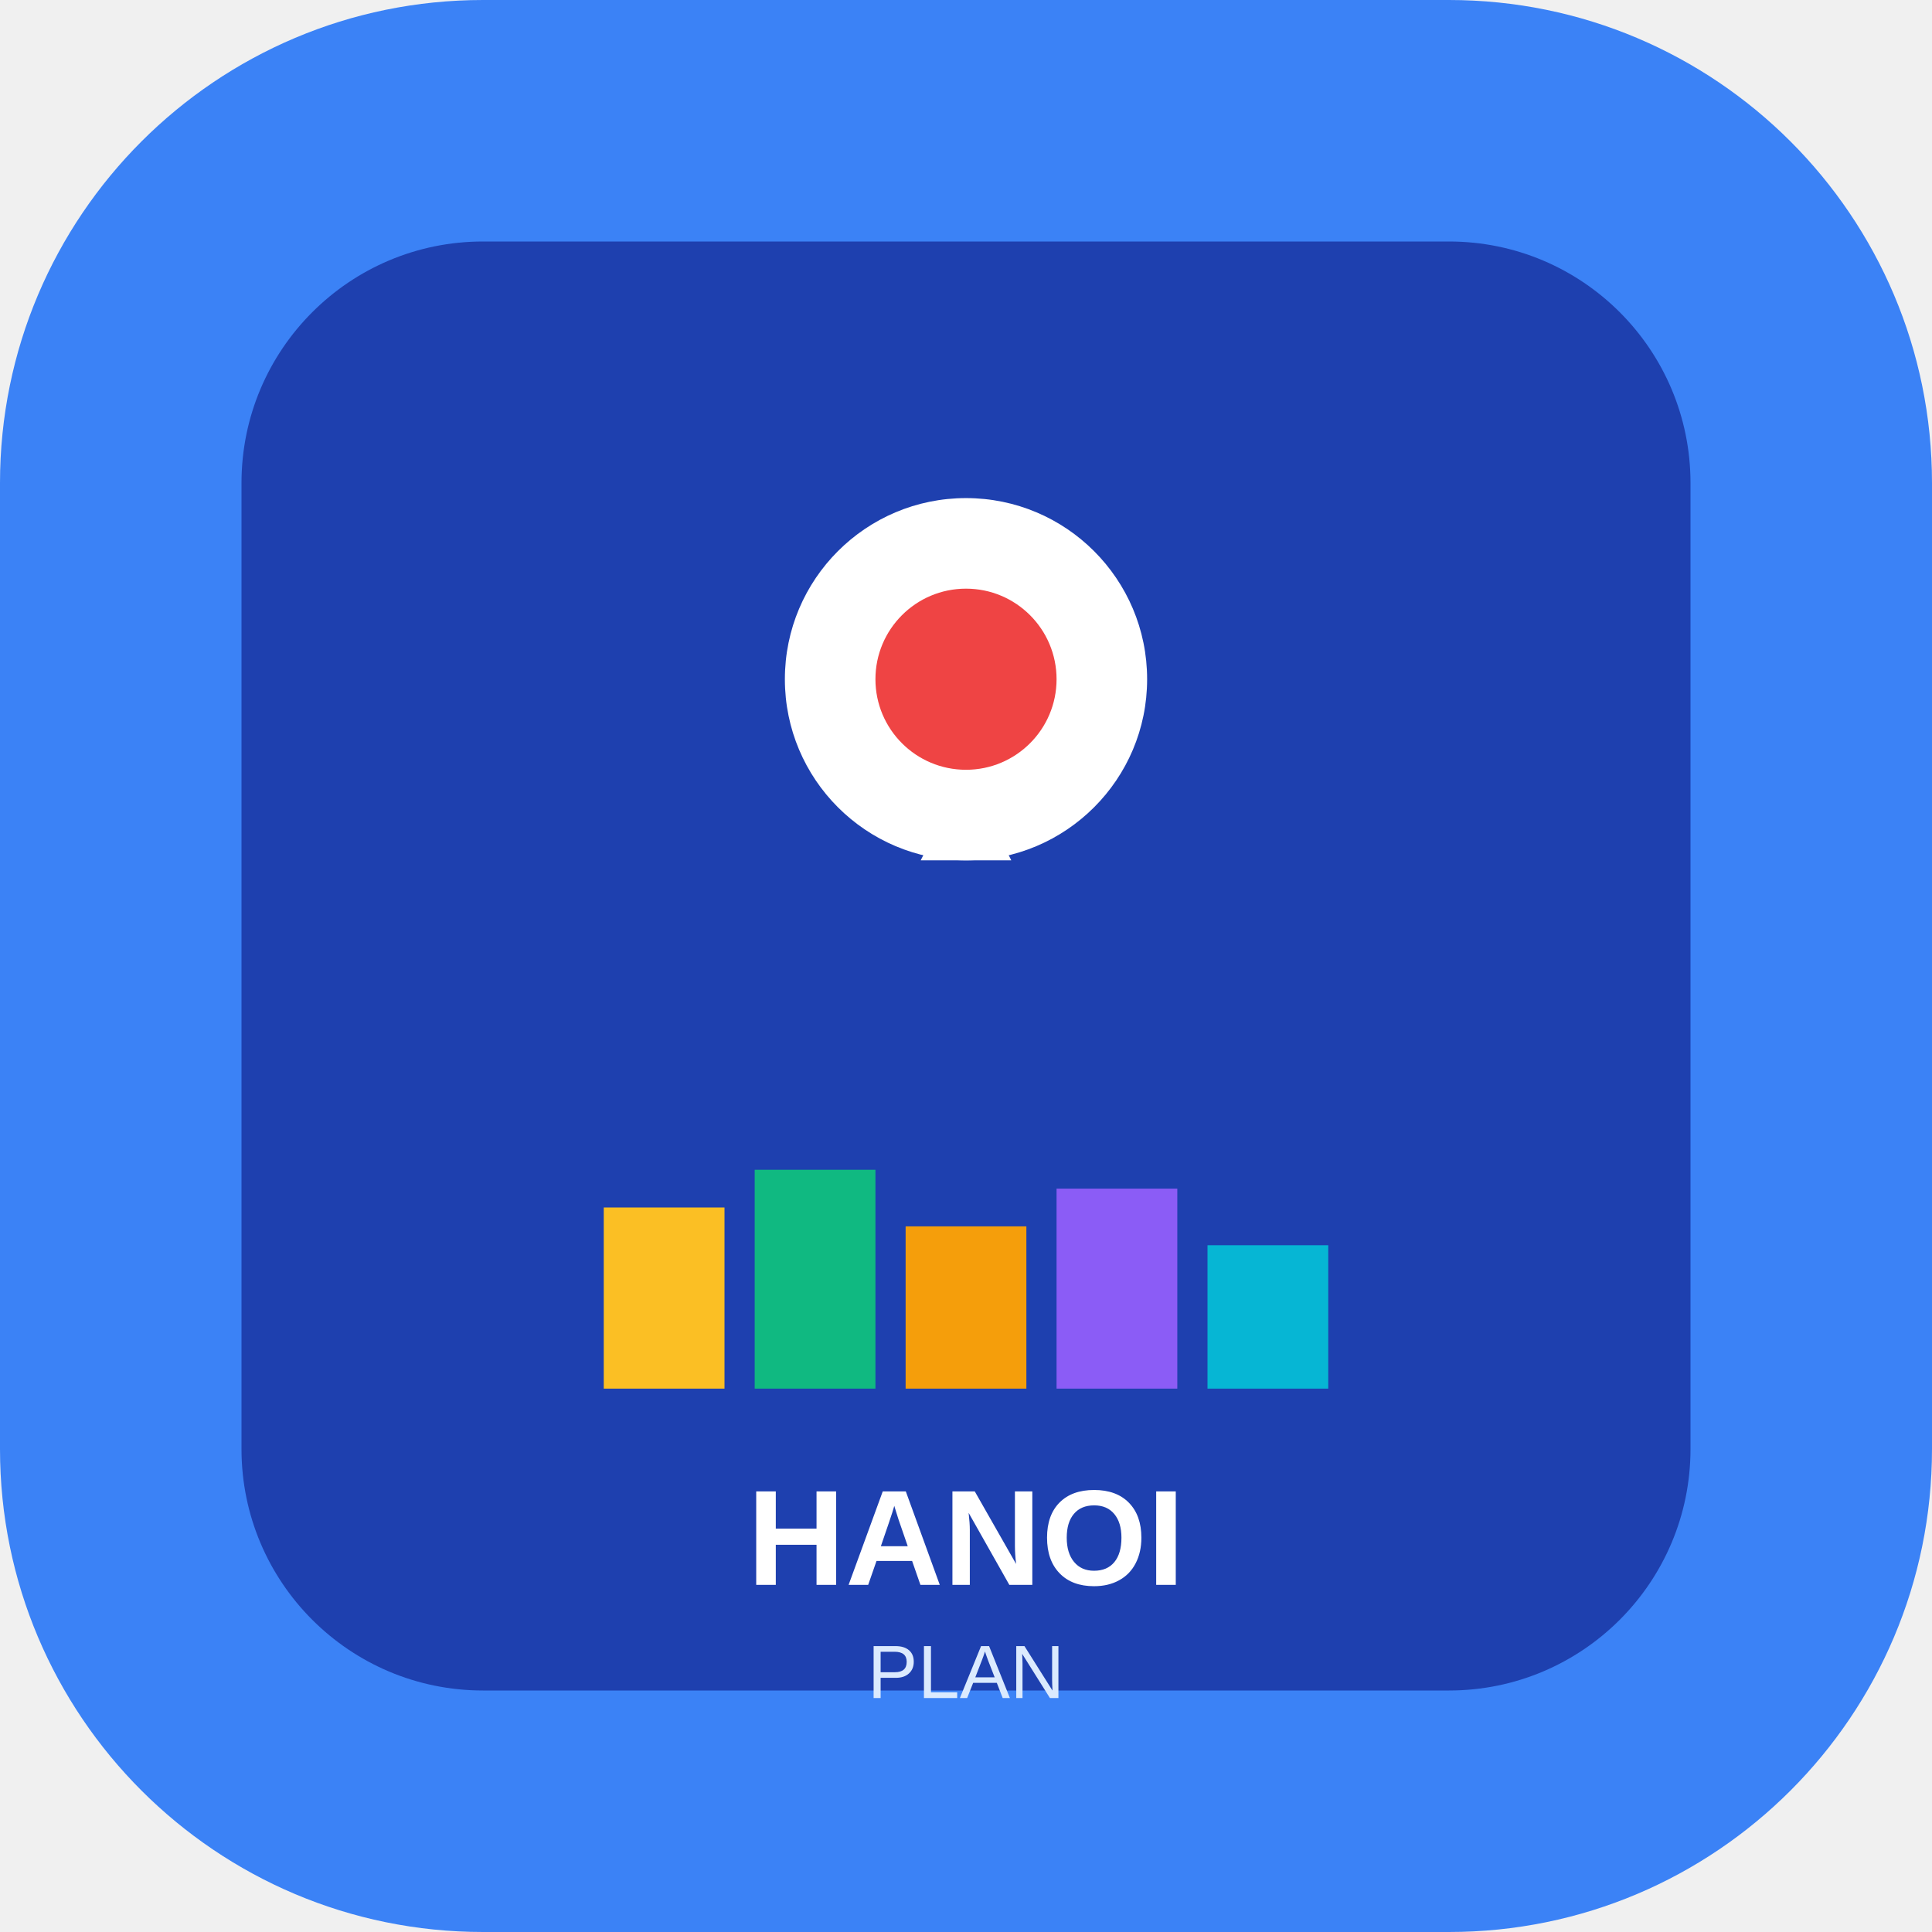
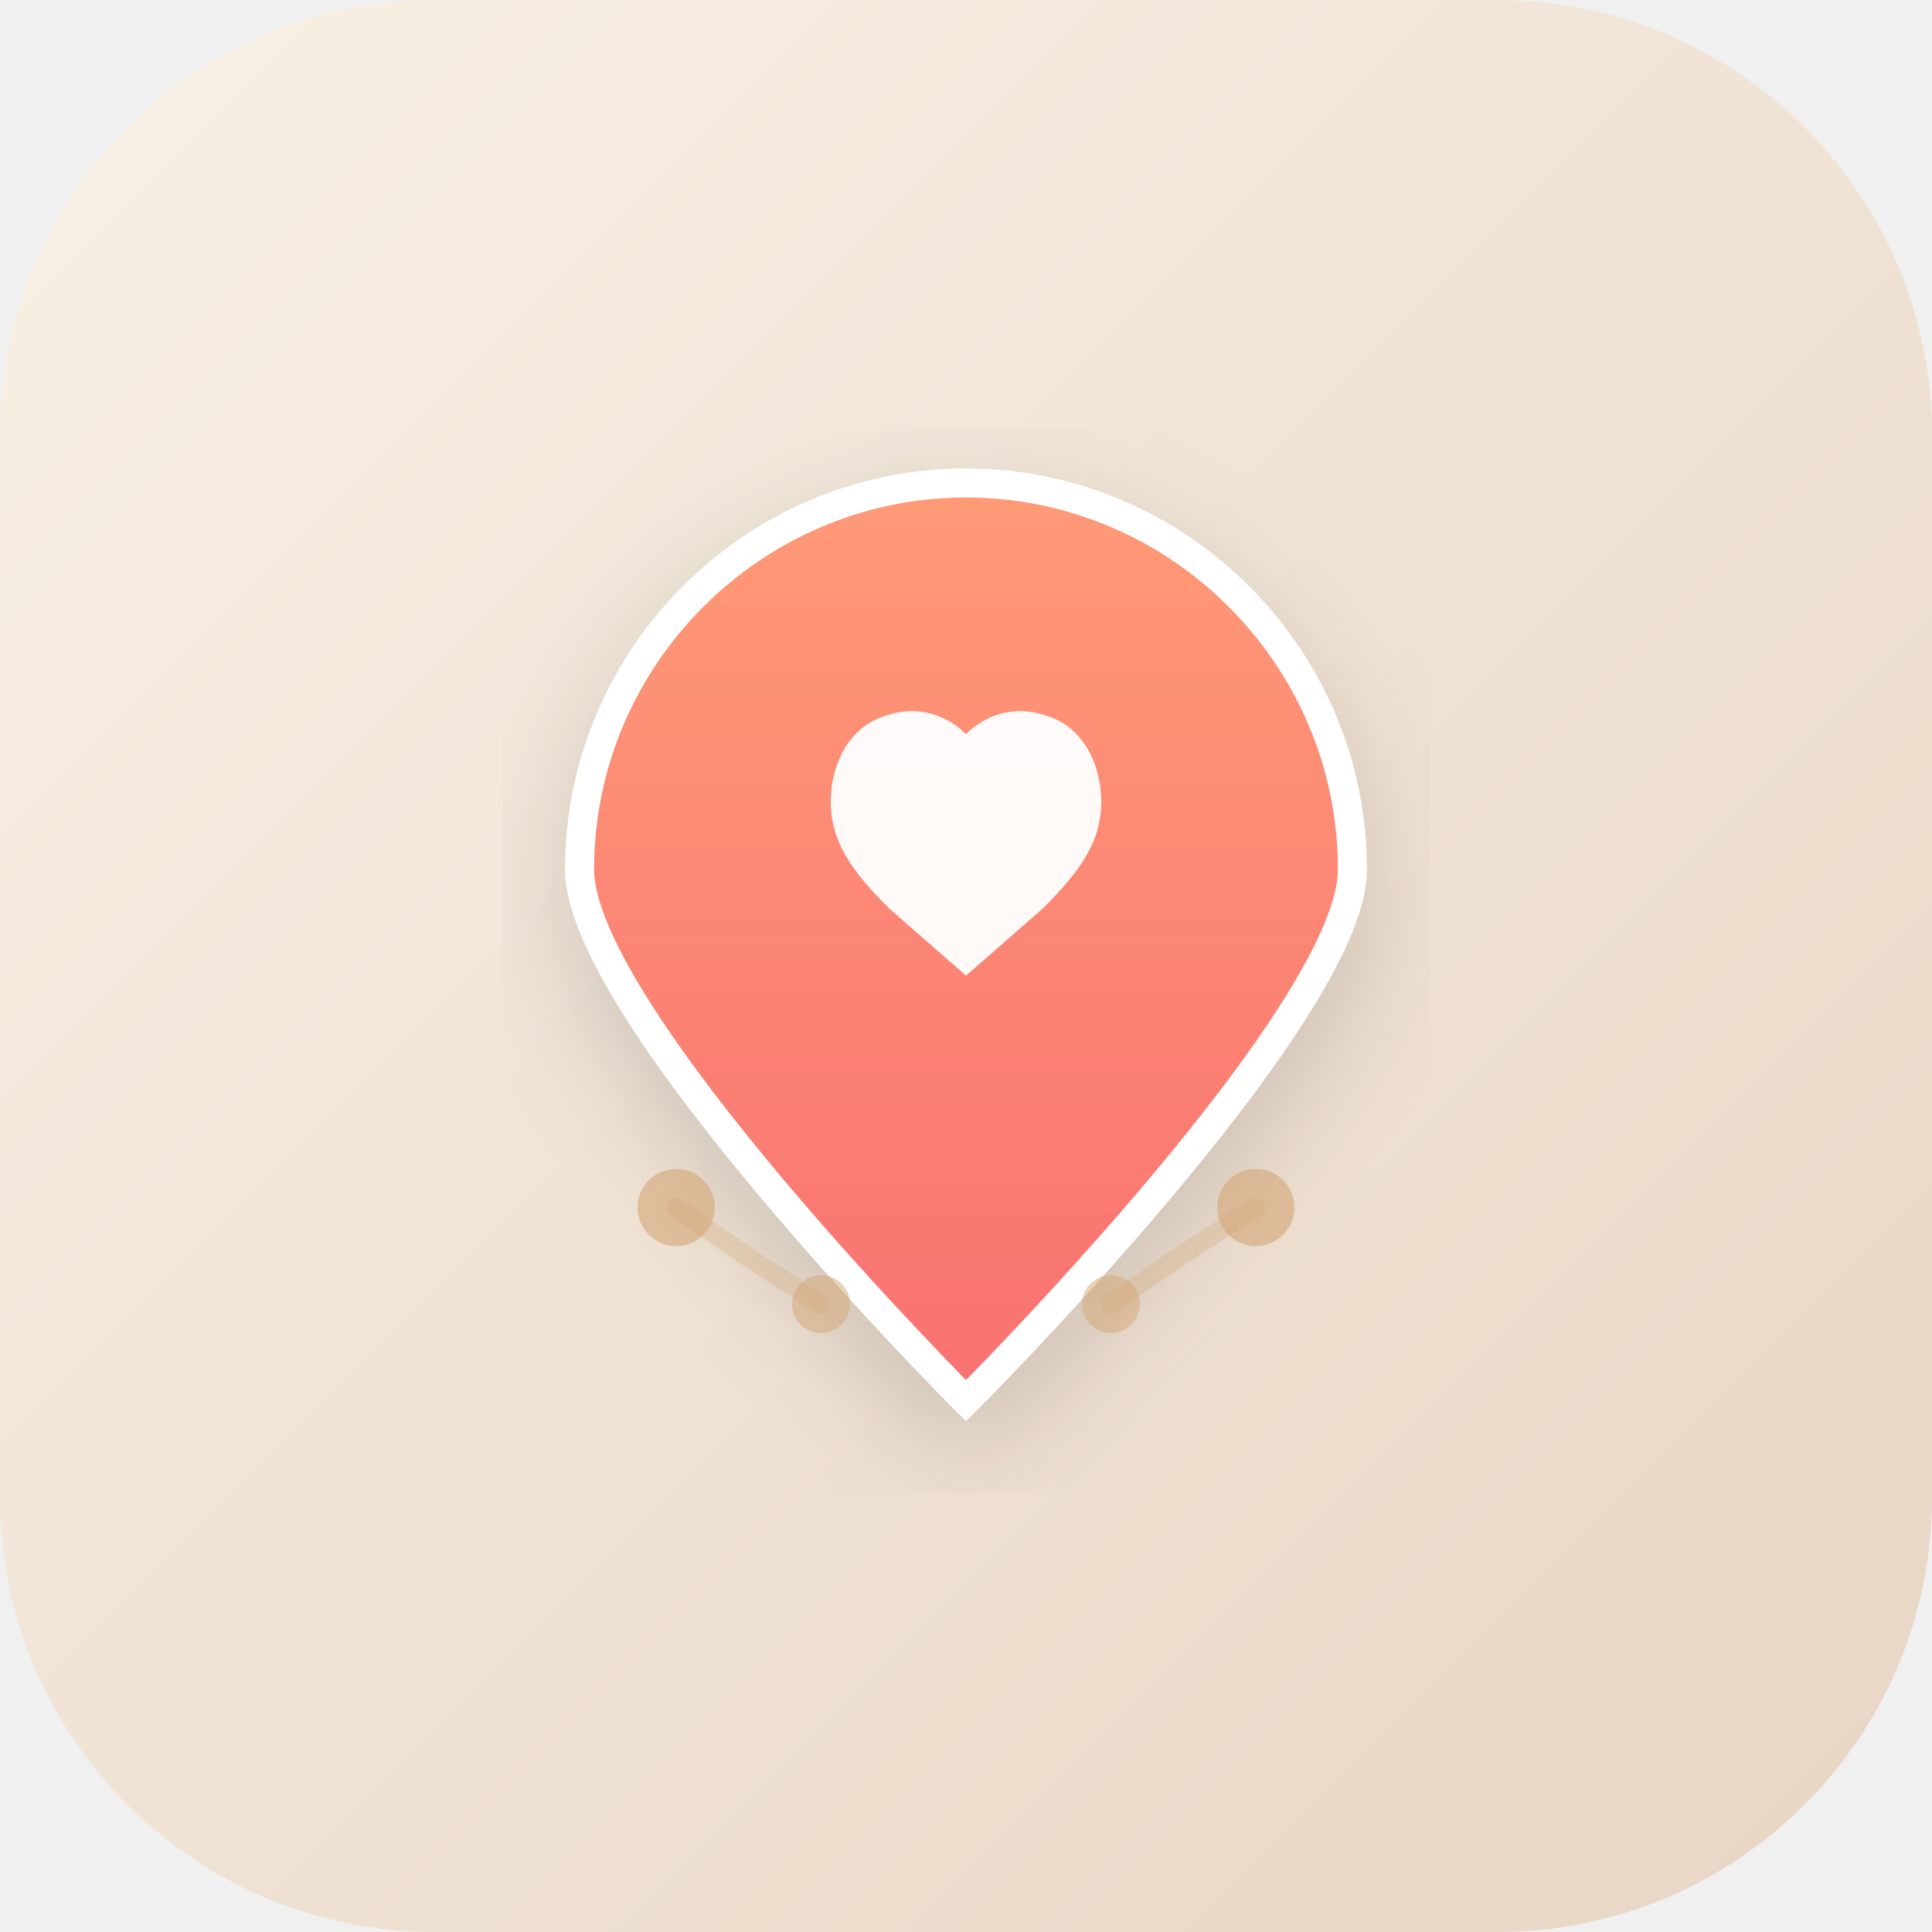
- <svg xmlns="http://www.w3.org/2000/svg" width="512" height="512" viewBox="0 0 512 512" fill="none">
-   <rect width="512" height="512" rx="128" fill="#3B82F6" />
-   <rect x="64" y="64" width="384" height="384" rx="64" fill="#1E40AF" />
-   <g transform="translate(256, 180)">
-     <circle cx="0" cy="0" r="48" fill="#FFFFFF" />
-     <circle cx="0" cy="0" r="24" fill="#EF4444" />
-     <path d="M0 24 L-12 48 L12 48 Z" fill="#FFFFFF" />
+ <svg xmlns="http://www.w3.org/2000/svg" viewBox="0 0 200 200" fill="none">
+   <defs>
+     <linearGradient id="bgGradient" x1="0%" y1="0%" x2="100%" y2="100%">
+       <stop offset="0%" style="stop-color:#f8f1e5;stop-opacity:1" />
+       <stop offset="100%" style="stop-color:#e8d5c4;stop-opacity:1" />
+     </linearGradient>
+     <linearGradient id="pinGradient" x1="0%" y1="0%" x2="0%" y2="100%">
+       <stop offset="0%" style="stop-color:#ff9a76;stop-opacity:1" />
+       <stop offset="100%" style="stop-color:#f87171;stop-opacity:1" />
+     </linearGradient>
+     <filter id="shadow">
+       <feDropShadow dx="0" dy="4" stdDeviation="6" flood-opacity="0.15" />
+     </filter>
+   </defs>
+   <rect width="200" height="200" rx="45" fill="url(#bgGradient)" />
+   <g filter="url(#shadow)">
+     <path d="M 100 50 C 78 50 60 68 60 90 C 60 105 100 145 100 145 C 100 145 140 105 140 90 C 140 68 122 50 100 50 Z" fill="url(#pinGradient)" stroke="#ffffff" stroke-width="3" />
+     <path d="M 100 76 C 98 74 95 73 92 74 C 88 75 86 79 86 83 C 86 87 88 90 92 94 L 100 101 L 108 94 C 112 90 114 87 114 83 C 114 79 112 75 108 74 C 105 73 102 74 100 76 Z" fill="#ffffff" opacity="0.95" />
  </g>
-   <rect x="160" y="320" width="32" height="48" fill="#FBBF24" />
-   <rect x="200" y="310" width="32" height="58" fill="#10B981" />
-   <rect x="240" y="325" width="32" height="43" fill="#F59E0B" />
-   <rect x="280" y="315" width="32" height="53" fill="#8B5CF6" />
-   <rect x="320" y="330" width="32" height="38" fill="#06B6D4" />
-   <text x="256" y="420" text-anchor="middle" fill="#FFFFFF" font-family="Arial, sans-serif" font-size="36" font-weight="bold">HANOI</text>
-   <text x="256" y="450" text-anchor="middle" fill="#DBEAFE" font-family="Arial, sans-serif" font-size="20">PLAN</text>
+   <circle cx="70" cy="125" r="4" fill="#d4a574" opacity="0.6" />
+   <circle cx="85" cy="135" r="3" fill="#d4a574" opacity="0.5" />
+   <circle cx="115" cy="135" r="3" fill="#d4a574" opacity="0.5" />
+   <circle cx="130" cy="125" r="4" fill="#d4a574" opacity="0.6" />
+   <path d="M 70 125 Q 77 130 85 135" stroke="#d4a574" stroke-width="2" fill="none" opacity="0.3" stroke-linecap="round" />
+   <path d="M 115 135 Q 122 130 130 125" stroke="#d4a574" stroke-width="2" fill="none" opacity="0.3" stroke-linecap="round" />
</svg>
